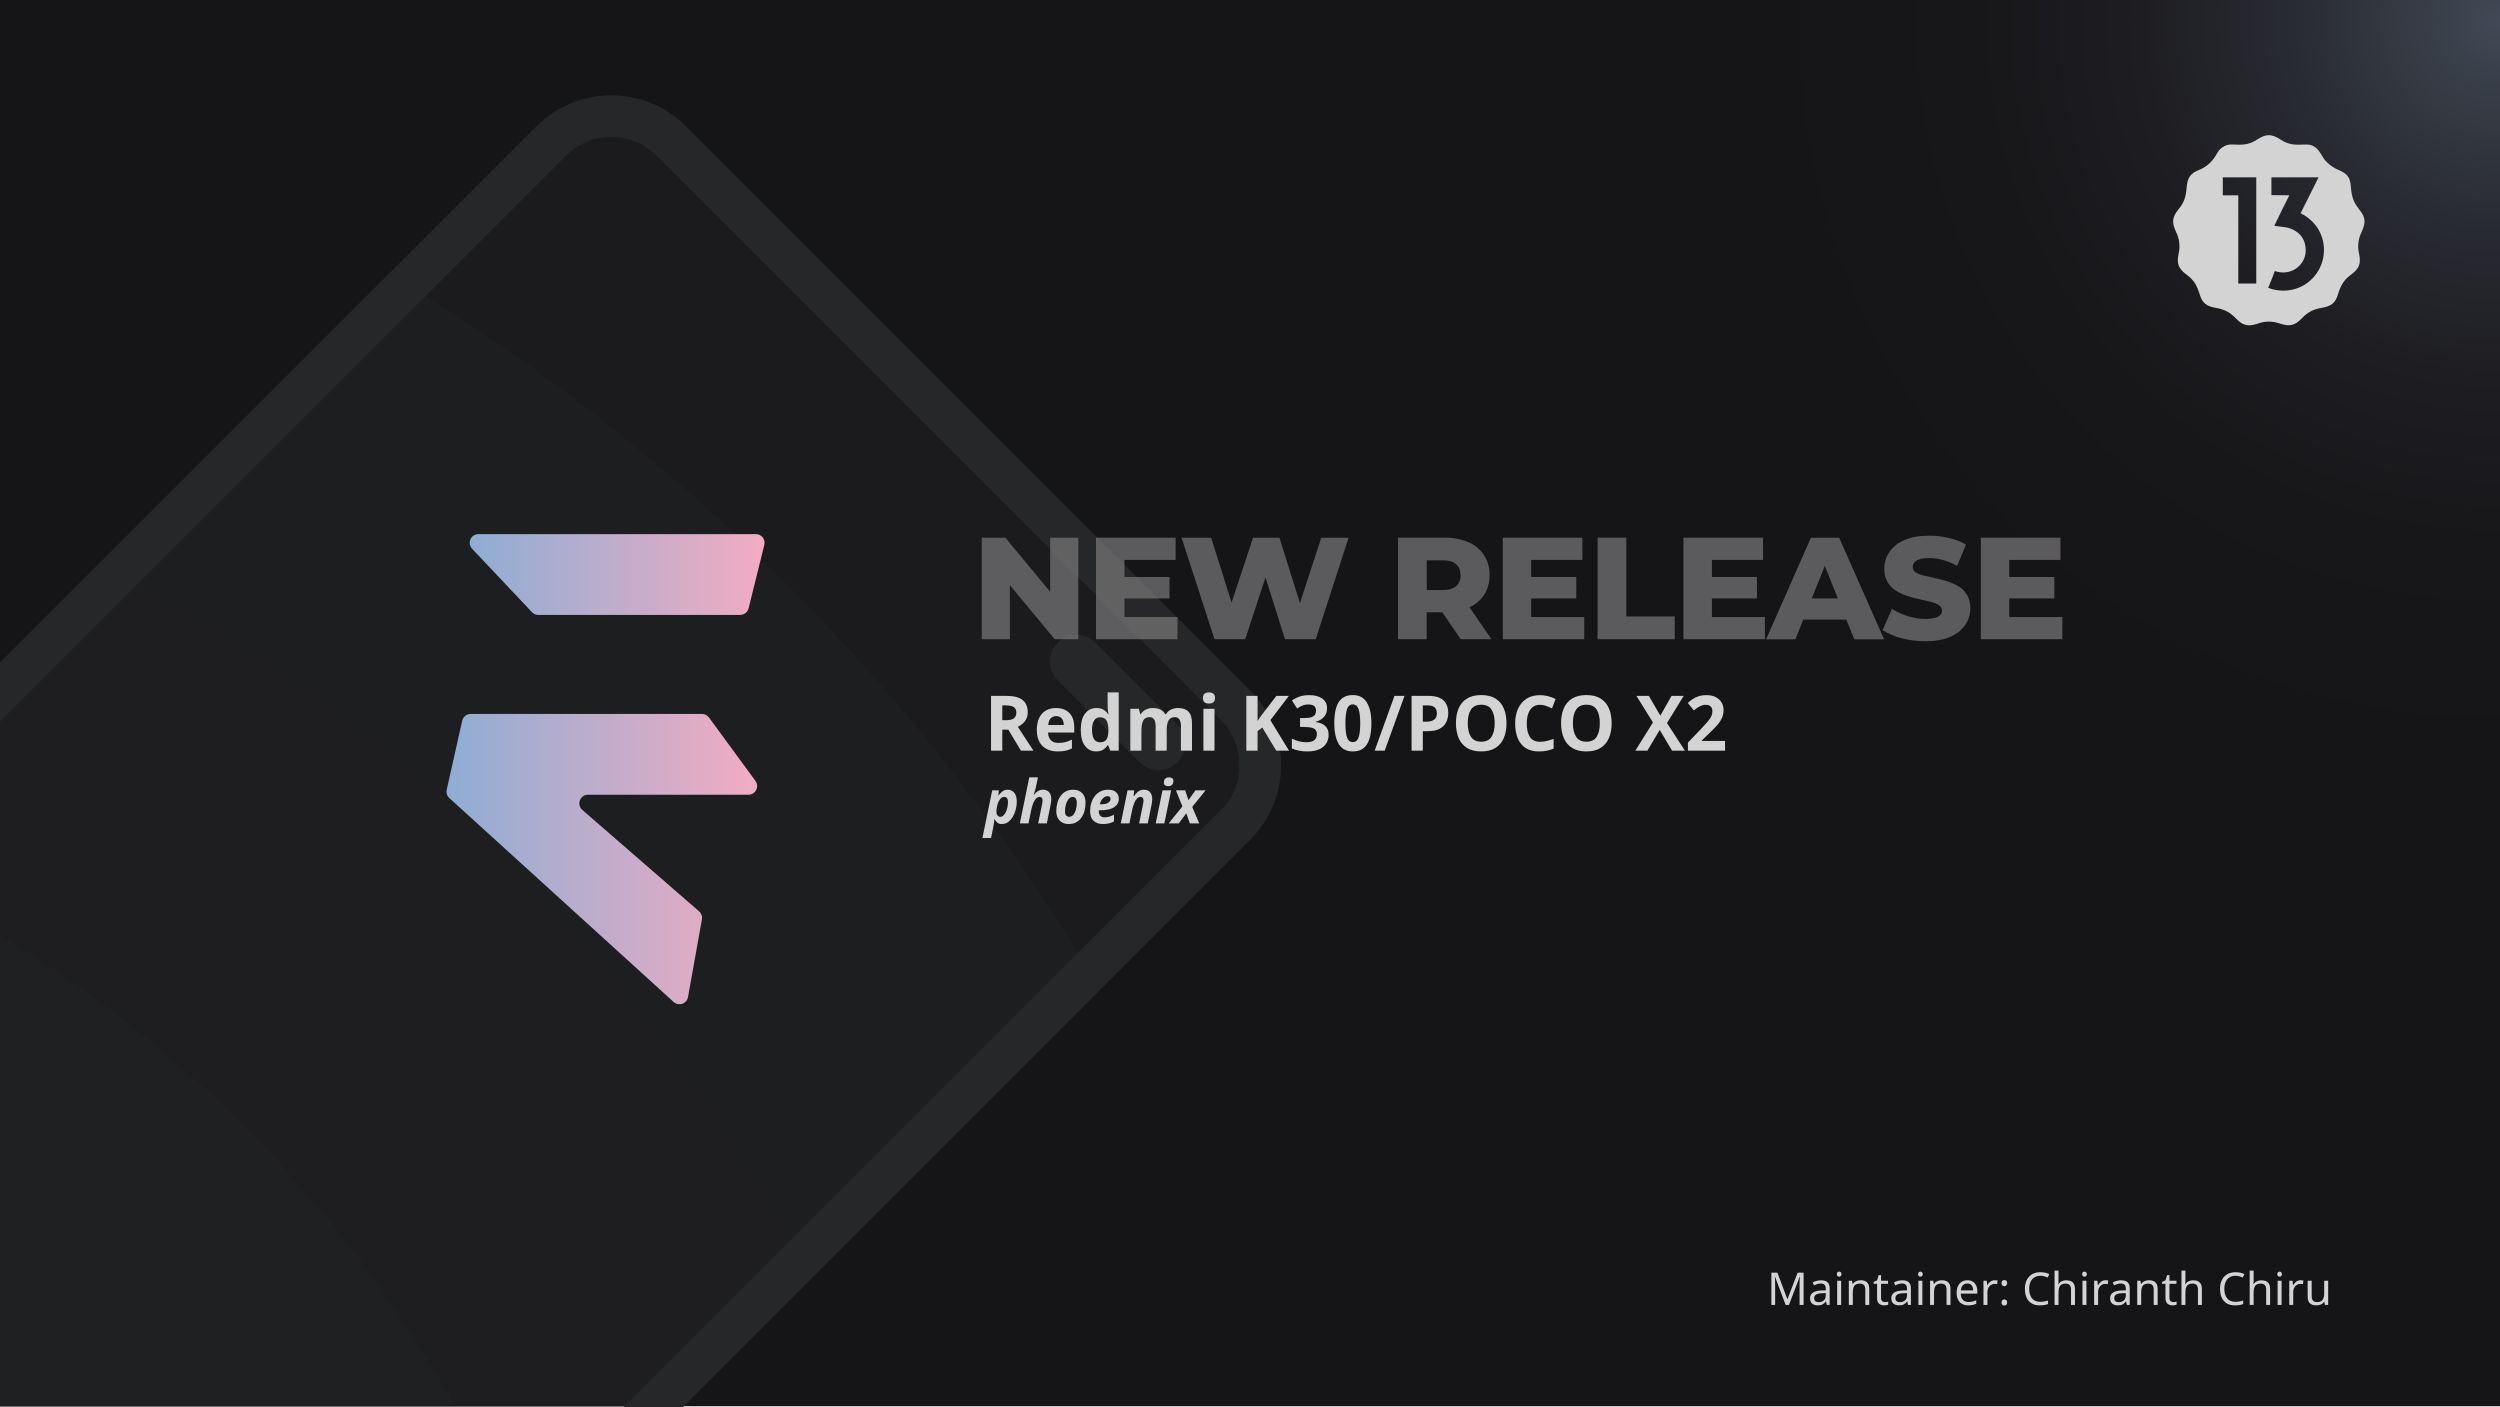
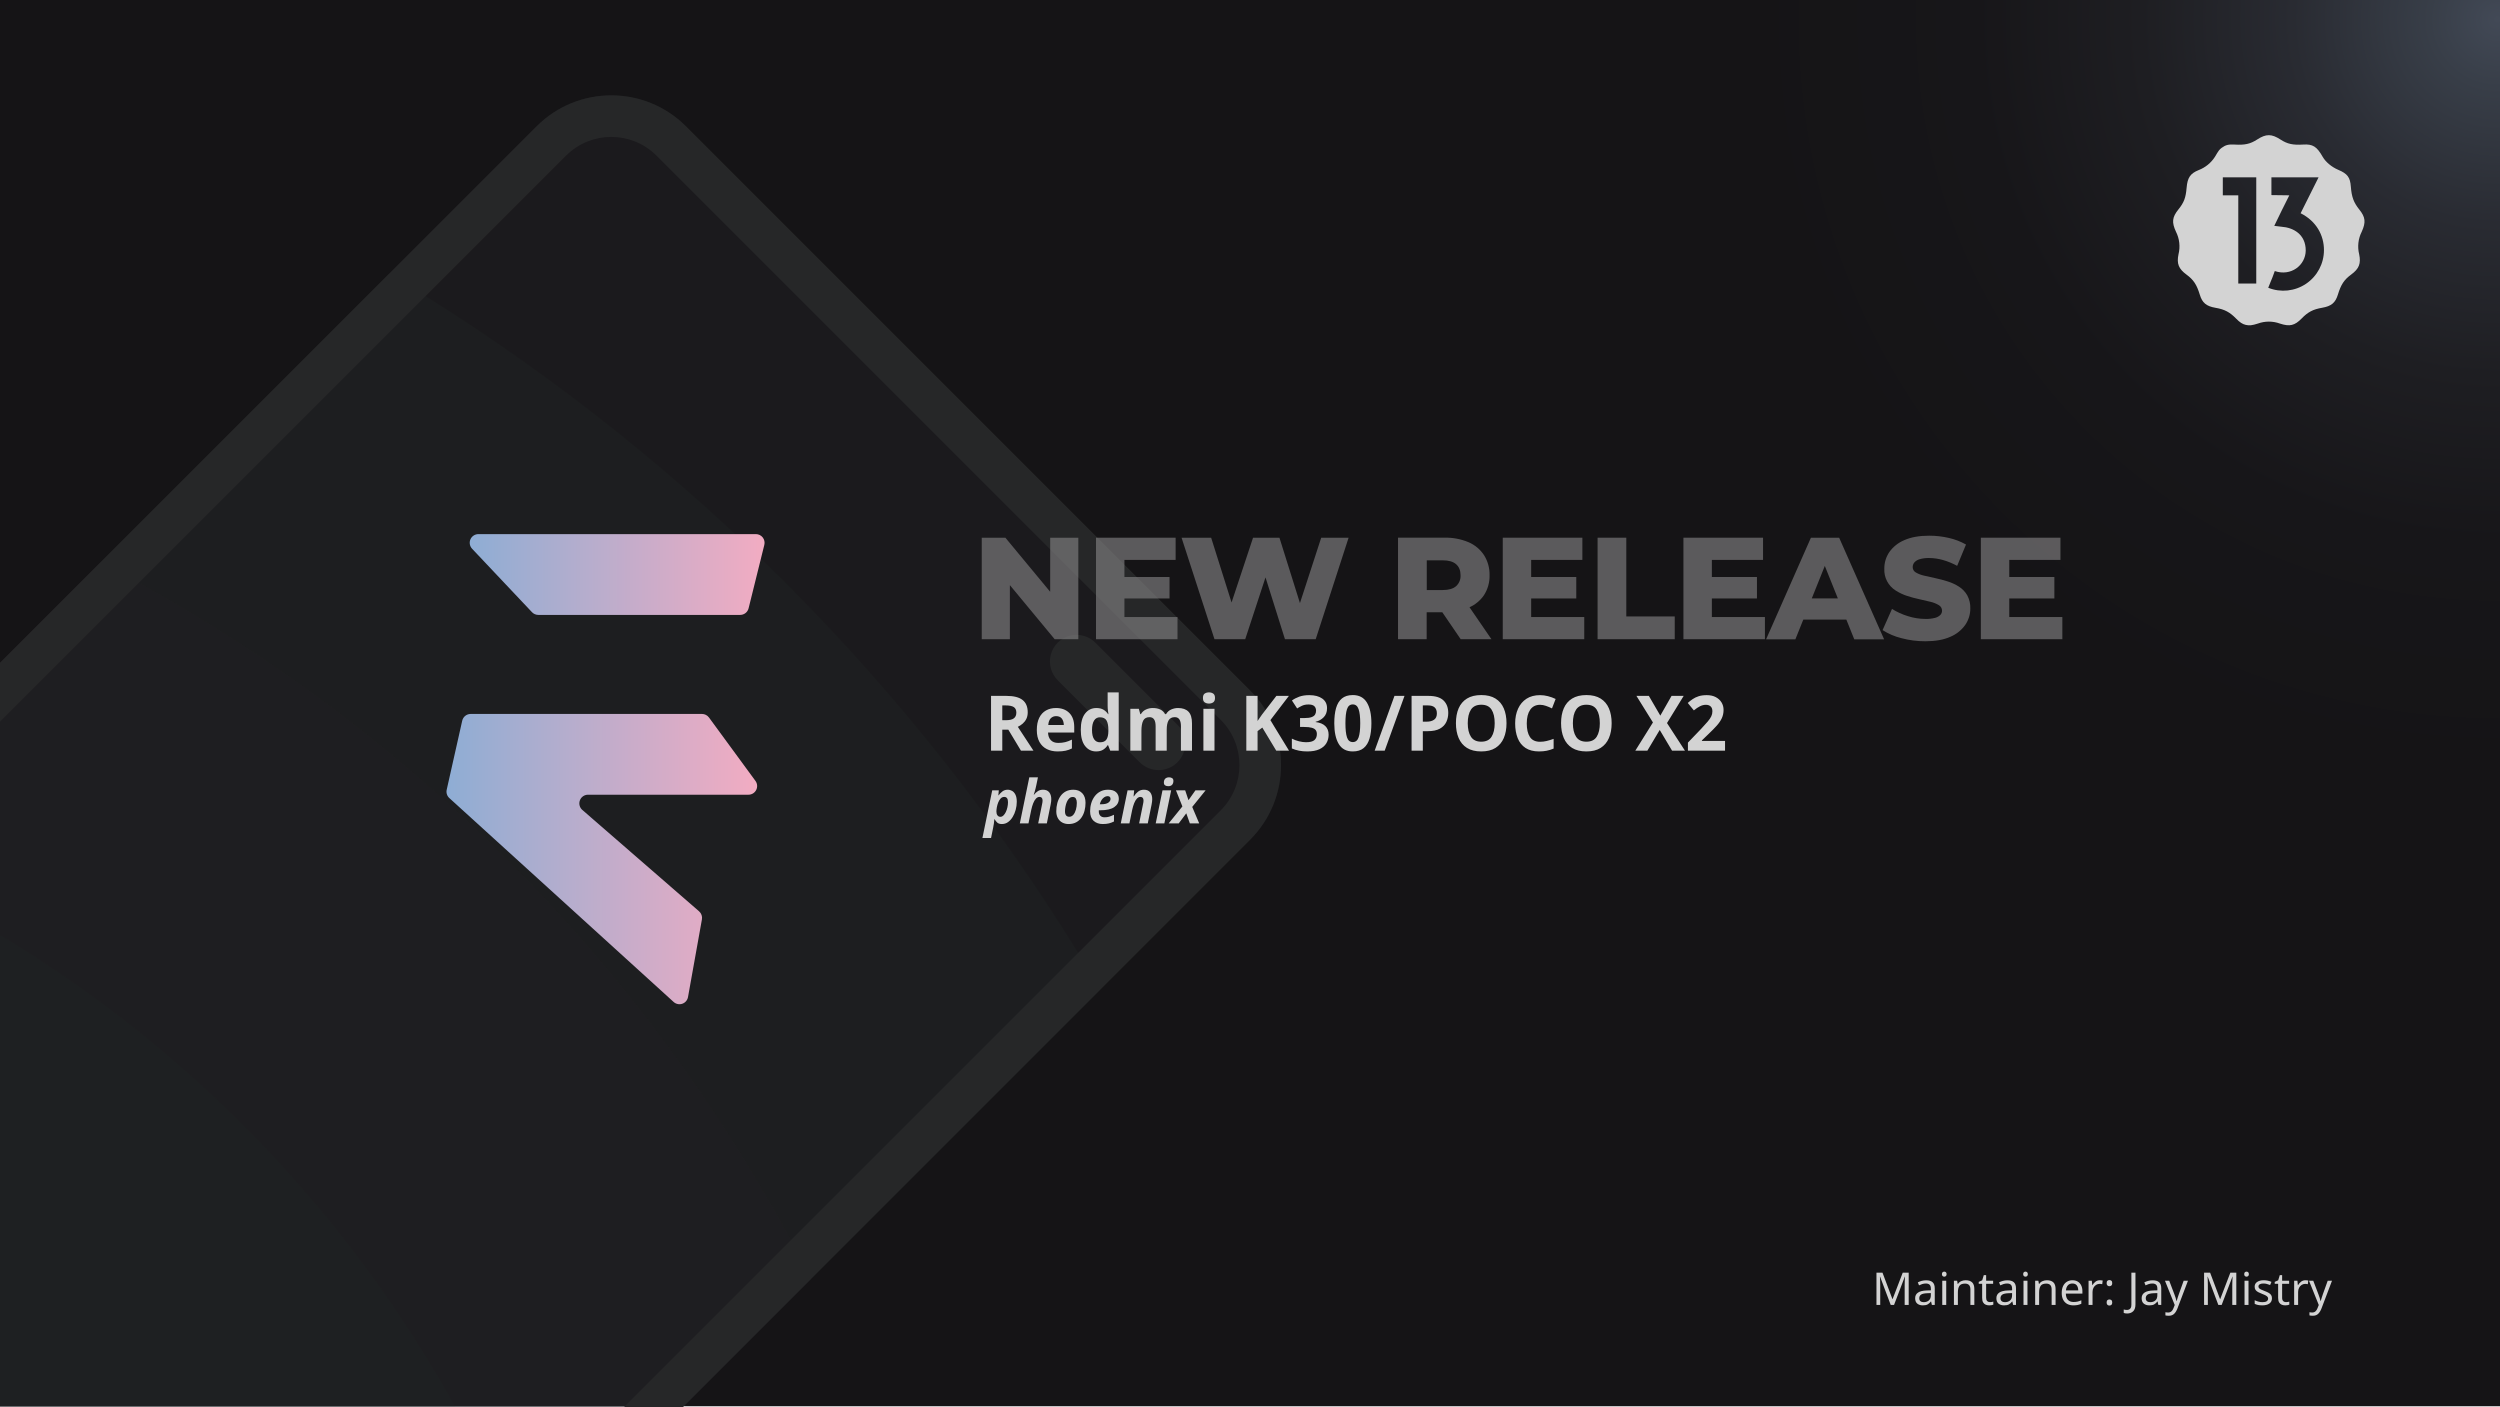
<svg xmlns="http://www.w3.org/2000/svg" xmlns:xlink="http://www.w3.org/1999/xlink" id="Layer_1" data-name="Layer 1" viewBox="0 0 1920 1080">
  <defs>
    <style>
          .cls-1 {
            fill: url(#radial-gradient);
          }
          .cls-2 {
            opacity: 0.58;
          }
          .cls-3 {
            fill: #26292b;
            opacity: 0.57;
          }
          .cls-4 {
            fill: #262728;
          }
          .cls-5 {
            fill: url(#linear-gradient);
          }
          .cls-6 {
            fill: url(#linear-gradient-2);
          }
          .cls-12,
          .cls-7,
          .cls-8 {
            fill: #d3d3d3;
            color: #d3d3d3;
          }
          .cls-8 {
            font-size: 34.7px;
            font-family: Montserrat-Regular, Montserrat;
          }
          .cls-9 {
            letter-spacing: -0.01em;
          }
          .cls-10 {
            opacity: 0.65;
          }
          .cls-11 {
            fill: #818081;
          }
          .cls-12 {
            font-size: 58.91px;
            font-family: Montserrat-ExtraBold, Montserrat;
            font-weight: 700;
          }
          .cls-13 {
            letter-spacing: 0em;
          }
          .cls-14 {
            letter-spacing: 0em;
          }
          .cls-15 {
            letter-spacing: -0.01em;
          }
          .cls-16,
          .cls-17,
          .cls-18 {
            font-size: 46.57px;
            font-family: Montserrat-ExtraBoldItalic, Montserrat;
            font-style: italic;
          }
          .cls-16 {
            letter-spacing: -0.01em;
          }
          .cls-17 {
            letter-spacing: 0em;
          }
          .cls-18 {
            letter-spacing: 0em;
          }

          .cls-100 {
            opacity: 0.58;
          }
          .cls-200 {
            fill: #26292b;
            opacity: 0.57;
          }
          .cls-300 {
            fill: #262728;
          }
        </style>
    <radialGradient id="radial-gradient" cx="1918" cy="14.88" r="581.79" gradientUnits="userSpaceOnUse">
      <stop offset="0" stop-color="#424956" />
      <stop offset="0.09" stop-color="#383e48" />
      <stop offset="0.27" stop-color="#292b32" />
      <stop offset="0.47" stop-color="#1e1e22" />
      <stop offset="0.69" stop-color="#171619" />
      <stop offset="1" stop-color="#151416" />
    </radialGradient>
    <linearGradient id="linear-gradient" x1="360.73" y1="441.22" x2="587.16" y2="441.22" gradientUnits="userSpaceOnUse">
      <stop offset="0" stop-color="#8eadd4" />
      <stop offset="1" stop-color="#f2acc2" />
    </linearGradient>
    <linearGradient id="linear-gradient-2" x1="342.89" y1="659.76" x2="581.49" y2="659.76" xlink:href="#linear-gradient" />
  </defs>
  <rect id="BG" class="cls-1" width="1920" height="1080" />
  <g id="_4" data-name="4">
    <g class="cls-100">
      <path class="cls-200" d="M960.14,644.85-115.38,1720.37a81.06,81.06,0,0,1-114.51,0L-663.31,1287a81.06,81.06,0,0,1,0-114.51L-139.6,648.73,77.3,431.83,298.84,210.29,412.21,96.92a81.06,81.06,0,0,1,114.51,0L960.14,530.34A81.06,81.06,0,0,1,960.14,644.85Z" />
      <path class="cls-200" d="M845,760l-960.37,960.37a81.06,81.06,0,0,1-114.51,0L-663.31,1287a81.06,81.06,0,0,1,0-114.51L-139.6,648.73,77.3,431.83,298.84,210.29q14.1,8.42,28,17.13A1565.91,1565.91,0,0,1,828,731.83Q836.66,745.81,845,760Z" />
      <path class="cls-200" d="M623,982l-738.37,738.37a81.06,81.06,0,0,1-114.51,0L-663.31,1287a81.06,81.06,0,0,1,0-114.51L-139.6,648.73,77.3,431.83q14.83,7.65,29.43,15.71A1262.28,1262.28,0,0,1,607.49,952.36Q615.42,967.06,623,982Z" />
      <path class="cls-200" d="M405.32,1199.67l-520.7,520.7a81.06,81.06,0,0,1-114.51,0L-663.31,1287a81.06,81.06,0,0,1,0-114.51L-139.6,648.73q16,6.39,31.78,13.36A972.26,972.26,0,0,1,392.25,1167.6Q399.06,1183.49,405.32,1199.67Z" />
    </g>
    <g id="_5-2" data-name="5">
      <path class="cls-300" d="M960.14,530.34,526.72,96.92a81.06,81.06,0,0,0-114.51,0L298.84,210.29,77.3,431.83l-216.9,216.9-523.71,523.71a81.06,81.06,0,0,0,0,114.51l433.42,433.42a81.06,81.06,0,0,0,114.51,0L960.14,644.85A81.06,81.06,0,0,0,960.14,530.34Zm-22.57,91.94L-137.95,1697.8a49.12,49.12,0,0,1-69.37,0l-433.42-433.42a49.12,49.12,0,0,1,0-69.37l532.92-532.92L326.85,227.42,434.78,119.49a49.12,49.12,0,0,1,69.37,0L937.57,552.91A49.12,49.12,0,0,1,937.57,622.28Z" />
      <path class="cls-300" d="M904.24,585.46a20.42,20.42,0,0,1-28.89,0l-62.84-62.84a20.43,20.43,0,1,1,28.89-28.89l62.84,62.84A20.42,20.42,0,0,1,904.24,585.46Z" />
    </g>
  </g>
  <g id="EVO_Logo" data-name="EVO Logo">
    <path class="cls-5" d="M580.5,410.2H367.41a6.66,6.66,0,0,0-4.85,11.23l46,48.73a6.68,6.68,0,0,0,4.85,2.09H568.46a6.65,6.65,0,0,0,6.46-5.07L587,418.46A6.66,6.66,0,0,0,580.5,410.2Z" />
    <path class="cls-6" d="M447.19,622l89.7,77.89a6.67,6.67,0,0,1,2.19,6.2l-10.7,59.69a6.66,6.66,0,0,1-11,3.76L345.07,612.9a6.63,6.63,0,0,1-2-6.39l11.91-53a6.66,6.66,0,0,1,6.5-5.2H539.11a6.67,6.67,0,0,1,5.38,2.72l35.7,48.71a6.66,6.66,0,0,1-5.37,10.6H451.56A6.66,6.66,0,0,0,447.19,622Z" />
  </g>
  <g id="_13_Logo" data-name="13 Logo">
    <g id="g6323">
      <path class="cls-7" d="M1811.92,160.89c-4.28-5.31-5.89-9.68-6.46-17.5-.53-7.22-2.61-10-9.76-13-5-2.13-9.62-6-11.87-9.93-4.53-8-7.62-9.9-15.06-9.44-7.86.49-12.08-.44-17.36-3.86-6.88-4.46-11.06-4.46-17.94,0-5.28,3.42-9.5,4.35-17.36,3.86-4.53-.28-6.9.32-9.84,2.5-1.82,1.36-2.25,1.92-5.19,6.9a25.84,25.84,0,0,1-12.49,10.2c-6.43,2.59-8.61,5.78-9.27,13.57s-2,11.31-6.37,16.74c-4.75,5.93-5.16,9.79-1.82,17a25,25,0,0,1,1.95,17.4c-1.48,7.16.08,11.11,6.18,15.59,5.38,3.95,7.83,7.66,10.18,15.39,1.89,6.27,5,8.89,12.15,10.1,6.85,1.17,10.79,3.24,15.64,8.18,2.91,3,5,4.33,7.47,4.92,2.74.65,5,.4,9.3-1a24.69,24.69,0,0,1,17,0c7.49,2.46,11.34,1.55,16.7-3.94,4.83-5,8.77-7,15.64-8.2,7.1-1.21,10.26-3.83,12.16-10.1,2.34-7.73,4.79-11.44,10.17-15.39,6.1-4.48,7.66-8.43,6.17-15.59a25,25,0,0,1,2-17.4C1817.09,170.67,1816.68,166.81,1811.92,160.89Zm-79.11,56.84H1719V150h-11.88V136.17h25.69ZM1742,221l1.83-4.55,1.42-3.45,1.78-4.83c12.33,4.22,23.64-4.31,23.77-15.78,0-12.56-9.68-17.63-18.5-18.24l-5.66-.7,5.75-11.85,5.8-11.59-6.82-.09-6.92-.09V136.17h36.22l-6.9,13.8-6.9,13.8c12.18,6.13,17.93,17,17.93,28.28A31.17,31.17,0,0,1,1742,221Z" />
    </g>
  </g>
  <text class="cls-8" text-anchor="end" transform="translate(1800 1002.18)">
-         Maintainer: Chiranth Chiru
+         Maintainer: Jay Mistry
        <tspan class="cls-9" y="0" />
  </text>
  <g id="Text">
    <g class="cls-10">
      <polygon class="cls-11" points="806.54 454.5 772.13 412.96 753.98 412.96 753.98 490.92 775.58 490.92 775.58 449.37 809.99 490.92 828.15 490.92 828.15 412.96 806.54 412.96 806.54 454.5" />
      <polygon class="cls-11" points="863.56 459.62 898.2 459.62 898.2 443.14 863.56 443.14 863.56 430 902.88 430 902.88 412.96 841.73 412.96 841.73 490.92 904.32 490.92 904.32 473.88 863.56 473.88 863.56 459.62" />
      <polygon class="cls-11" points="998.36 463.18 982.61 412.96 962.35 412.96 945.84 462.71 930.16 412.96 907.44 412.96 932.72 490.92 956.33 490.92 971.91 443.44 986.85 490.92 1010.46 490.92 1035.73 412.96 1014.69 412.96 998.36 463.18" />
      <path class="cls-11" d="M1139.75,457a26.91,26.91,0,0,0,4.23-15.2,27.67,27.67,0,0,0-4.23-15.42,26.89,26.89,0,0,0-12-10,45,45,0,0,0-18.43-3.45h-35.64v78h22V470.2h12l14.13,20.71h23.61l-16.84-24.54A26.58,26.58,0,0,0,1139.75,457Zm-21.44-23.66q3.4,3,3.4,8.46a10.54,10.54,0,0,1-3.4,8.35q-3.39,3-10.3,3h-12.25V430.33H1108Q1114.91,430.33,1118.31,433.34Z" />
      <polygon class="cls-11" points="1175.94 459.62 1210.58 459.62 1210.58 443.14 1175.94 443.14 1175.94 430 1215.26 430 1215.26 412.96 1154.12 412.96 1154.12 490.92 1216.7 490.92 1216.7 473.88 1175.94 473.88 1175.94 459.62" />
      <polygon class="cls-11" points="1249 412.96 1226.95 412.96 1226.95 490.92 1286.2 490.92 1286.2 473.43 1249 473.43 1249 412.96" />
      <polygon class="cls-11" points="1314.7 459.62 1349.34 459.62 1349.34 443.14 1314.7 443.14 1314.7 430 1354.02 430 1354.02 412.96 1292.88 412.96 1292.88 490.92 1355.46 490.92 1355.46 473.88 1314.7 473.88 1314.7 459.62" />
      <path class="cls-11" d="M1390.77,413l-34.41,78h22.49l6.08-15.14H1418l6.08,15.14H1447l-34.52-78Zm.69,46.55,10-24.93,10,24.93Z" />
      <path class="cls-11" d="M1504.47,450.54a36.13,36.13,0,0,0-8.63-4c-3.15-1-6.31-1.83-9.46-2.5s-6.05-1.32-8.69-1.95a21.41,21.41,0,0,1-6.35-2.45,4.61,4.61,0,0,1-2.39-4.06,5.66,5.66,0,0,1,1.22-3.57,8.42,8.42,0,0,1,4-2.5,23.45,23.45,0,0,1,7.35-.95,39.84,39.84,0,0,1,10.58,1.5,53,53,0,0,1,11,4.51l6.79-16.37a48.29,48.29,0,0,0-13.2-5.07,66.2,66.2,0,0,0-15.09-1.72q-11.46,0-19.15,3.45A26.66,26.66,0,0,0,1451,424a22.18,22.18,0,0,0-3.84,12.7,18.66,18.66,0,0,0,8.8,16.87,37.67,37.67,0,0,0,8.63,4.07,89.22,89.22,0,0,0,9.47,2.56c3.15.67,6,1.33,8.63,2a22.16,22.16,0,0,1,6.34,2.56,4.79,4.79,0,0,1,2.45,4.24,4.66,4.66,0,0,1-1.28,3.28,8.92,8.92,0,0,1-4.06,2.23,26.27,26.27,0,0,1-7.35.83,44.81,44.81,0,0,1-13.64-2.17,51,51,0,0,1-12.09-5.51l-7.24,16.26a48.12,48.12,0,0,0,14.43,6.18,70.09,70.09,0,0,0,18.43,2.39q11.58,0,19.21-3.45a26.45,26.45,0,0,0,11.47-9.19,22.05,22.05,0,0,0,3.84-12.53,19.91,19.91,0,0,0-2.39-10.19A19.52,19.52,0,0,0,1504.47,450.54Z" />
      <polygon class="cls-11" points="1543.12 473.88 1543.12 459.62 1577.75 459.62 1577.75 443.14 1543.12 443.14 1543.12 430 1582.43 430 1582.43 412.96 1521.29 412.96 1521.29 490.92 1583.88 490.92 1583.88 473.88 1543.12 473.88" />
    </g>
    <text class="cls-12" transform="translate(755.98 576.51) scale(0.97 1)">
      <tspan class="cls-13" y="0">Redmi K30/POCO X2</tspan>
      <tspan class="cls-13" x="0" dy="0" />
      <tspan class="cls-16" x="0" dy="1.2em">phoenix</tspan>
    </text>
  </g>
</svg>
